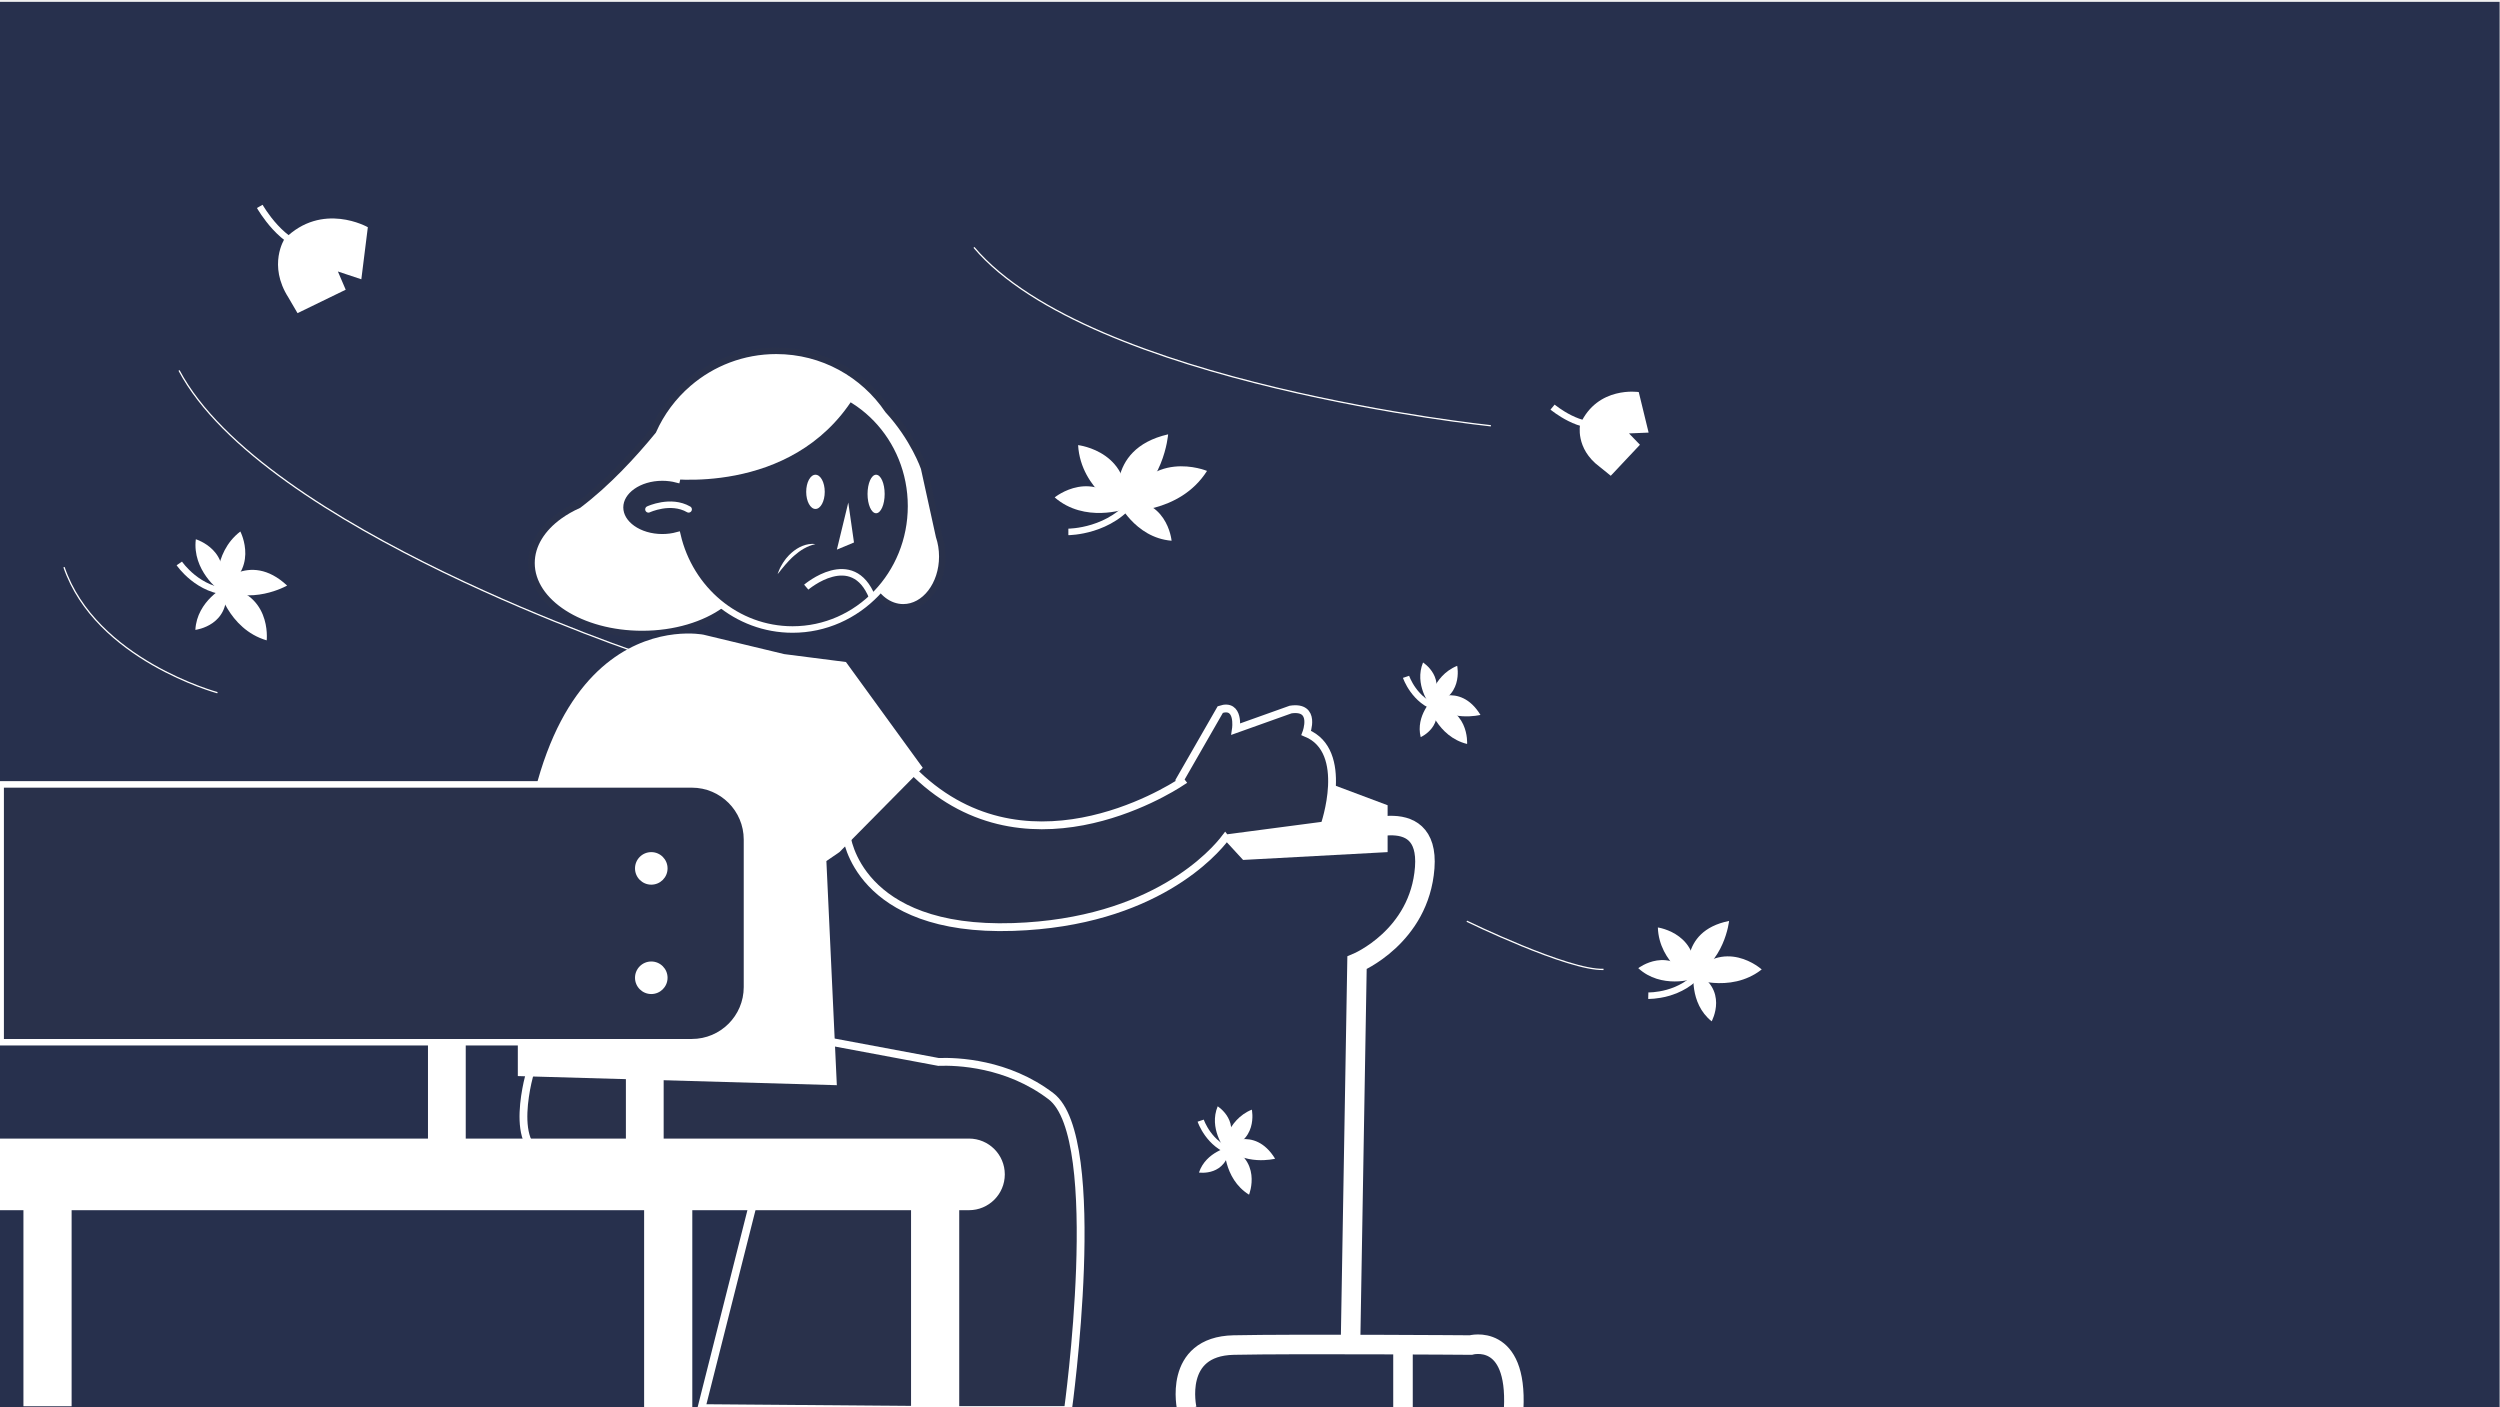
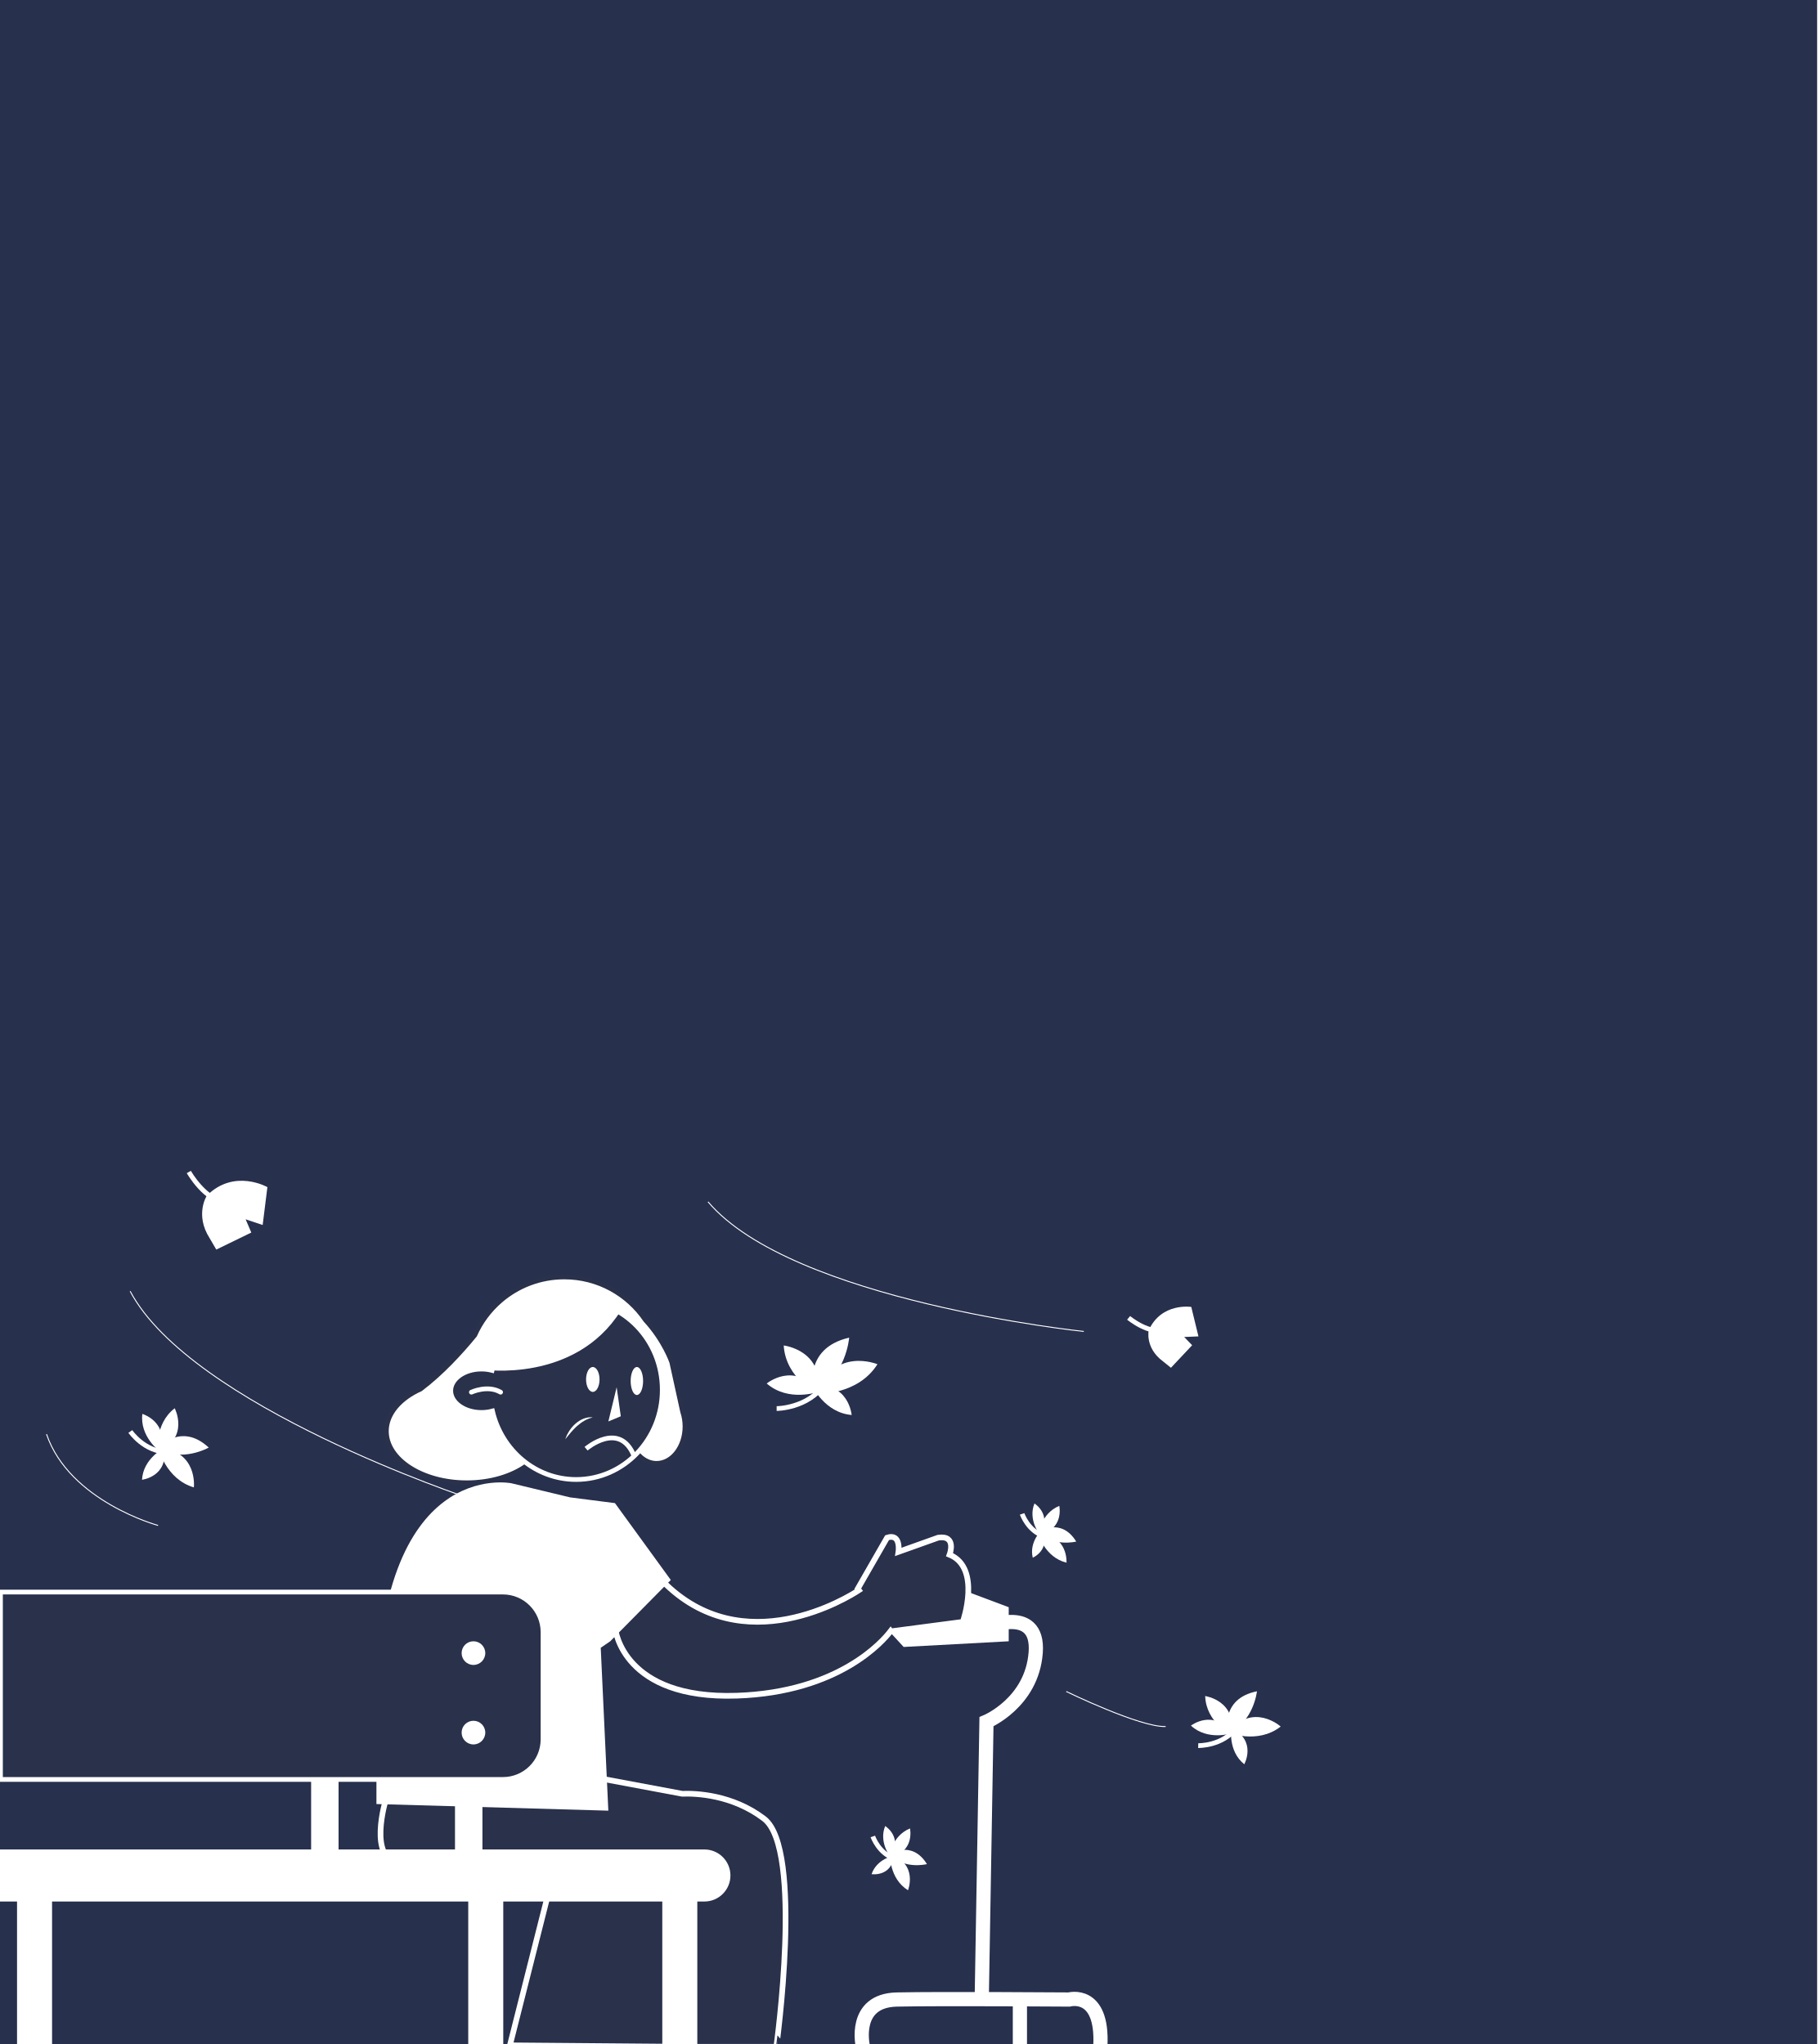
- <svg xmlns="http://www.w3.org/2000/svg" version="1.1" id="레이어_1" x="0px" y="0px" viewBox="0 0 1920 1080" style="enable-background:new 0 0 1920 1080;" xml:space="preserve">
-   <rect x="-0.313" y="1.426" style="fill:#27304D;" width="1920" height="1080" />
-   <polygon style="fill:#FFFFFF;" points="931.687,635.426 1023.031,602.426 1065.687,618.426 1065.687,654.426 954.687,660.426 " />
-   <path style="fill:none;stroke:#FFFFFF;stroke-width:15;stroke-miterlimit:10;" d="M1037.187,641.426c0,0,61-28,57,25s-52,73-52,73  l-5,293" />
-   <path style="fill:#FFFFFF;stroke:#29314B;stroke-width:5;stroke-miterlimit:10;" d="M721.198,411.867L721.198,411.867  l-11.511-52.442c0,0-7.731-22.735-27.743-44.465c-18.608-27.476-50.073-45.535-85.757-45.535c-25.731,0-49.267,9.393-67.373,24.934  l-0.127,0.066c0,0-0.024,0.038-0.06,0.093c-11.512,9.929-20.811,22.35-27.065,36.426c-15.005,18.34-35.079,40.153-57.223,56.897  c-5.391,2.433-10.338,5.242-14.706,8.394c-13.342,9.625-21.446,22.301-21.446,36.191c0,30.099,38.056,54.5,85,54.5  c25.271,0,47.954-7.078,63.523-18.303c12.166,5.024,25.496,7.803,39.477,7.803c27.871,0,53.165-11.02,71.773-28.935  c5.246,11.344,14.803,18.935,25.727,18.935c16.568,0,30-17.461,30-39C723.687,421.894,722.795,416.635,721.198,411.867z" />
-   <path style="fill:#29314B;stroke:#FFFFFF;stroke-width:5;stroke-miterlimit:10;" d="M608.69,293.926  c-43.481,0-79.833,31.763-88.846,74.224c-3.491-0.907-7.262-1.402-11.197-1.402c-17.928,0-32.461,10.272-32.461,22.944  c0,12.672,14.533,22.944,32.461,22.944c4.095,0,8.008-0.541,11.616-1.519c9.672,41.516,45.59,72.346,88.427,72.346  c50.256,0,90.996-42.429,90.996-94.768S658.946,293.926,608.69,293.926z" />
-   <ellipse style="fill:#FFFFFF;" cx="626.282" cy="377.738" rx="7.121" ry="13.147" />
-   <ellipse style="fill:#FFFFFF;" cx="672.845" cy="379.382" rx="6.574" ry="14.79" />
-   <polyline style="fill:#FFFFFF;" points="651.481,385.955 655.863,416.632 642.716,422.11 " />
-   <path style="fill:none;stroke:#FFFFFF;stroke-width:5;stroke-linecap:round;stroke-miterlimit:10;" d="M498.005,391.188  c0,0,17.029-7.98,30.864,0" />
-   <path style="fill:#FFFFFF;" d="M510.187,367.331c0,0,97.142,14.669,145.5-62.012l-12.48-19.894h-81.462L510.187,367.331z" />
-   <path style="fill:#29314B;stroke:#FFFFFF;stroke-width:6;stroke-miterlimit:10;" d="M1003.187,562.926c0,0,8-21-12-18l-42,15  c0,0,3-20-12-15l-31,54l1.197,1.539c-10.52,6.939-122.479,77.352-207.697-9.901l-49.5,51.362c0,0,8,74,128,70  c108.541-3.618,154.9-57.956,162.765-68.302l0.235,0.302l76-10C1017.187,633.926,1037.187,576.926,1003.187,562.926z" />
-   <path style="fill:#29314B;stroke:#FFFFFF;stroke-width:6;stroke-miterlimit:10;" d="M807.187,841.926  c-33.6-25.6-72.314-26.88-86.459-26.368l-113.041-21.132l-200,27c0,0-20,65,15,67l163.374,5.413l-1.373,5.602l-46,181.985l183.5,1.5  h98C820.187,1082.926,849.187,873.926,807.187,841.926z" />
-   <path style="fill:#FFFFFF;stroke:#EC5528;stroke-width:5;stroke-miterlimit:10;" d="M561.187,855.926" />
-   <circle style="fill:#EC5528;" cx="500.187" cy="666.926" r="12.5" />
-   <circle style="fill:#EC5528;" cx="500.187" cy="750.926" r="12.5" />
+ <svg xmlns="http://www.w3.org/2000/svg" version="1.1" id="레이어_1" x="0px" y="0px" viewBox="0 0 1920 2160" style="enable-background:new 0 0 1920 2160;" xml:space="preserve">
+   <rect x="-0.313" style="fill:#27304D;" width="1920" height="2161.426" />
+   <polygon style="fill:#FFFFFF;" points="931.687,1715.426 1023.031,1682.426 1065.687,1698.426 1065.687,1734.426 954.687,1740.426   " />
+   <path style="fill:none;stroke:#FFFFFF;stroke-width:15;stroke-miterlimit:10;" d="M1037.187,1721.426c0,0,61-28,57,25s-52,73-52,73  l-5,293" />
+   <path style="fill:#FFFFFF;stroke:#29314B;stroke-width:5;stroke-miterlimit:10;" d="M721.198,1491.867L721.198,1491.867  l-11.511-52.442c0,0-7.731-22.735-27.743-44.465c-18.608-27.476-50.073-45.535-85.757-45.535c-25.731,0-49.267,9.393-67.373,24.934  l-0.127,0.066c0,0-0.024,0.038-0.06,0.093c-11.512,9.929-20.811,22.35-27.065,36.426c-15.005,18.34-35.079,40.153-57.223,56.897  c-5.391,2.433-10.338,5.242-14.706,8.394c-13.342,9.625-21.446,22.301-21.446,36.191c0,30.099,38.056,54.5,85,54.5  c25.271,0,47.954-7.078,63.523-18.303c12.166,5.024,25.496,7.803,39.477,7.803c27.871,0,53.165-11.02,71.773-28.935  c5.246,11.344,14.803,18.935,25.727,18.935c16.568,0,30-17.461,30-39C723.687,1501.894,722.795,1496.635,721.198,1491.867z" />
+   <path style="fill:#29314B;stroke:#FFFFFF;stroke-width:5;stroke-miterlimit:10;" d="M608.69,1373.926  c-43.481,0-79.833,31.763-88.846,74.224c-3.491-0.907-7.262-1.402-11.197-1.402c-17.928,0-32.461,10.272-32.461,22.944  s14.533,22.944,32.461,22.944c4.095,0,8.008-0.541,11.616-1.519c9.672,41.516,45.59,72.346,88.427,72.346  c50.256,0,90.996-42.429,90.996-94.768S658.946,1373.926,608.69,1373.926z" />
+   <ellipse style="fill:#FFFFFF;" cx="626.282" cy="1457.738" rx="7.121" ry="13.147" />
+   <ellipse style="fill:#FFFFFF;" cx="672.845" cy="1459.382" rx="6.574" ry="14.79" />
+   <polyline style="fill:#FFFFFF;" points="651.481,1465.955 655.863,1496.632 642.716,1502.11 " />
+   <path style="fill:none;stroke:#FFFFFF;stroke-width:5;stroke-linecap:round;stroke-miterlimit:10;" d="M498.005,1471.188  c0,0,17.029-7.98,30.864,0" />
+   <path style="fill:#FFFFFF;" d="M510.187,1447.331c0,0,97.142,14.669,145.5-62.012l-12.48-19.894h-81.462L510.187,1447.331z" />
+   <path style="fill:#29314B;stroke:#FFFFFF;stroke-width:6;stroke-miterlimit:10;" d="M1003.187,1642.926c0,0,8-21-12-18l-42,15  c0,0,3-20-12-15l-31,54l1.197,1.539c-10.52,6.939-122.479,77.352-207.697-9.901l-49.5,51.362c0,0,8,74,128,70  c108.541-3.618,154.9-57.956,162.765-68.302l0.235,0.302l76-10C1017.187,1713.926,1037.187,1656.926,1003.187,1642.926z" />
+   <path style="fill:#29314B;stroke:#FFFFFF;stroke-width:6;stroke-miterlimit:10;" d="M807.187,1921.926  c-33.6-25.6-72.314-26.88-86.459-26.368l-113.041-21.132l-200,27c0,0-20,65,15,67l163.374,5.413l-1.373,5.602l-46,181.985l183.5,1.5  h98C820.187,2162.926,849.187,1953.926,807.187,1921.926z" />
+   <path style="fill:#FFFFFF;stroke:#EC5528;stroke-width:5;stroke-miterlimit:10;" d="M561.187,1935.926" />
+   <circle style="fill:#EC5528;" cx="500.187" cy="1746.926" r="12.5" />
+   <circle style="fill:#EC5528;" cx="500.187" cy="1830.926" r="12.5" />
  <g>
-     <path style="fill:#FFFFFF;" d="M626.187,417.926c-3.206,0.636-6.083,1.921-8.798,3.409c-2.697,1.538-5.171,3.403-7.498,5.452   l-1.729,1.562l-1.642,1.67l-0.831,0.83l-0.778,0.884c-0.518,0.591-1.052,1.171-1.595,1.749c-1.011,1.213-2.014,2.449-3.063,3.667   c-0.98,1.266-1.958,2.547-3.066,3.778c0.521-1.55,1.173-3.051,1.821-4.566c0.778-1.436,1.546-2.897,2.436-4.284   c0.464-0.681,0.937-1.359,1.426-2.026l0.732-1.003l0.812-0.943l1.661-1.86c0.596-0.582,1.22-1.139,1.831-1.707   c2.508-2.197,5.345-4.093,8.484-5.311c1.568-0.605,3.181-1.088,4.839-1.328C622.878,417.671,624.569,417.574,626.187,417.926z" />
+     <path style="fill:#FFFFFF;" d="M626.187,1497.926c-3.206,0.636-6.083,1.921-8.798,3.409c-2.697,1.538-5.171,3.403-7.498,5.452   l-1.729,1.562l-1.642,1.67l-0.831,0.83l-0.778,0.884c-0.518,0.591-1.052,1.171-1.595,1.749c-1.011,1.213-2.014,2.449-3.063,3.667   c-0.98,1.266-1.958,2.547-3.066,3.778c0.521-1.55,1.173-3.051,1.821-4.566c0.778-1.436,1.546-2.897,2.436-4.284   c0.464-0.681,0.937-1.359,1.426-2.026l0.732-1.003l0.812-0.943l1.661-1.86c0.596-0.582,1.22-1.139,1.831-1.707   c2.508-2.197,5.345-4.093,8.484-5.311c1.568-0.605,3.181-1.088,4.839-1.328C622.878,1497.671,624.569,1497.574,626.187,1497.926z" />
  </g>
-   <path style="fill:#FFFFFF;" d="M708.687,589.659l-59-81.233l-47.353-6.063l0,0l-62.102-14.937c0,0-142.545-29-142.545,244v95l245,7  l-8.022-172.143l10.022-6.857L708.687,589.659z" />
-   <path style="fill:#EC5528;" d="M456.687,957.426" />
-   <path style="fill:none;stroke:#FFFFFF;stroke-width:5;stroke-miterlimit:10;" d="M619.187,450.926c0,0,35.488-30.274,50.744,7.863" />
-   <path style="fill:#29314B;stroke:#FFFFFF;stroke-width:5;stroke-miterlimit:10;" d="M531.334,800.426H0.5v-198h530.834  c23.391,0,42.353,18.962,42.353,42.353v113.294C573.687,781.464,554.725,800.426,531.334,800.426z" />
-   <rect x="328.687" y="800.426" style="fill:#FFFFFF;" width="29" height="82" />
-   <rect x="480.687" y="799.426" style="fill:#FFFFFF;" width="29" height="82" />
-   <path style="fill:#FFFFFF;" d="M744.187,929.426H0l0-55h744.187c15.188,0,27.5,12.312,27.5,27.5v0  C771.687,917.114,759.375,929.426,744.187,929.426z" />
-   <rect x="18" y="911" style="fill:#FFFFFF;" width="37" height="169" />
-   <rect x="494.687" y="913.426" style="fill:#FFFFFF;" width="37" height="169" />
-   <rect x="699.687" y="913.426" style="fill:#FFFFFF;" width="37" height="169" />
-   <circle style="fill:#FFFFFF;" cx="500.187" cy="666.926" r="12.5" />
-   <circle style="fill:#FFFFFF;" cx="500.187" cy="750.926" r="12.5" />
-   <path style="fill:none;stroke:#FFFFFF;stroke-width:15;stroke-miterlimit:10;" d="M911.5,1082c0,0-11-48,36-49s182,0,182,0  s36-10,33,49" />
-   <line style="fill:none;stroke:#FFFFFF;stroke-width:15;stroke-miterlimit:10;" x1="1077.5" y1="1038" x2="1077.5" y2="1082" />
-   <path style="fill:none;stroke:#FFFFFF;stroke-width:5;stroke-miterlimit:10;" d="M199.5,158.5c0,0,18,32,41,32" />
-   <path style="fill:#FFFFFF;" d="M218.5,183.5c0,0-13,20,3,45l7,12l37-18l-6-14l18,6l5-40C282.5,174.5,247.5,154.5,218.5,183.5z" />
-   <path style="fill:none;stroke:#FFFFFF;stroke-width:5;stroke-miterlimit:10;" d="M820.5,408.5c0,0,33,0,51-26" />
-   <path style="fill:#FFFFFF;" d="M864.344,390.885c0,0-31.344,11.115-54.344-8.885C810,382,839.688,357.771,864.344,390.885z" />
-   <path style="fill:#FFFFFF;" d="M864.312,393.571c0,0-34.278-16.796-36.33-51.72C827.982,341.851,871.692,346.761,864.312,393.571z" />
-   <path style="fill:#FFFFFF;" d="M897.12,333.564c0,0-3.038,41.307-37.368,57.506C859.752,391.071,847.007,345.078,897.12,333.564z" />
-   <path style="fill:#FFFFFF;" d="M858.179,384.687c0,0,13.109,28.298,41.599,30.596C899.777,415.282,896.545,379.492,858.179,384.687z  " />
-   <path style="fill:#FFFFFF;" d="M862.779,392.915c0,0,43.082,2.148,64.219-31.26C926.998,361.655,881.094,342.595,862.779,392.915z" />
-   <path style="fill:none;stroke:#FFFFFF;stroke-width:5;stroke-miterlimit:10;" d="M1079.845,519.804c0,0,6.286,18.743,24.481,24.013" />
-   <path style="fill:#FFFFFF;" d="M1098.201,541.35c0,0-12.283-15.685-5.305-32.558C1092.896,508.793,1112.312,521.039,1098.201,541.35  z" />
-   <path style="fill:#FFFFFF;" d="M1096.67,541.844c0,0,3.01-22.668,22.455-30.486C1119.124,511.358,1124.661,537.118,1096.67,541.844z  " />
-   <path style="fill:#FFFFFF;" d="M1137,549.047c0,0-24.039,6.143-39.779-10.269C1097.221,538.778,1120.915,522.778,1137,549.047z" />
-   <path style="fill:#FFFFFF;" d="M1100.547,536.668c0,0-13.575,12.835-9.453,29.454  C1091.094,566.122,1110.805,557.469,1100.547,536.668z" />
-   <path style="fill:#FFFFFF;" d="M1096.75,540.848c0,0,6.986,24.878,29.987,30.519C1126.737,571.367,1128.818,541.665,1096.75,540.848  z" />
-   <path style="fill:none;stroke:#FFFFFF;stroke-width:5;stroke-miterlimit:10;" d="M1192.368,312.651c0,0,22.411,18.695,39.502,12.201  " />
-   <path style="fill:#FFFFFF;" d="M1213.545,325.862c0,0-4.012,18.532,14.936,32.591l8.59,6.94l22.411-23.823l-8.412-8.709  l15.069-0.624l-7.58-31.134C1258.56,301.103,1226.905,296.125,1213.545,325.862z" />
-   <path style="fill:none;stroke:#FFFFFF;stroke-width:5;stroke-miterlimit:10;" d="M922.13,860.658c0,0,6.286,18.743,24.482,24.013" />
-   <path style="fill:#FFFFFF;" d="M940.486,882.204c0,0-12.283-15.685-5.305-32.558C935.181,849.646,954.597,861.893,940.486,882.204z" />
-   <path style="fill:#FFFFFF;" d="M938.954,882.697c0,0,3.01-22.668,22.455-30.486C961.409,852.211,966.946,877.972,938.954,882.697z" />
-   <path style="fill:#FFFFFF;" d="M979.285,889.9c0,0-24.039,6.143-39.779-10.269C939.506,879.631,963.2,863.632,979.285,889.9z" />
-   <path style="fill:#FFFFFF;" d="M944.584,880.731c0,0-18.342,3.549-23.78,19.784C920.804,900.516,942.081,903.789,944.584,880.731z" />
-   <path style="fill:#FFFFFF;" d="M940.205,879.21c0,0-1.063,25.818,19.06,38.306C959.264,917.516,970.443,889.919,940.205,879.21z" />
-   <path style="fill:none;stroke:#FFFFFF;stroke-width:5;stroke-miterlimit:10;" d="M1265.882,764.678c0,0,26.018,0.723,40.78-19.381" />
-   <path style="fill:#FFFFFF;" d="M1300.837,751.751c0,0-24.956,8.076-42.652-8.197  C1258.185,743.554,1282.123,725.102,1300.837,751.751z" />
-   <path style="fill:#FFFFFF;" d="M1300.752,753.867c0,0-26.658-13.994-27.51-41.574  C1273.242,712.293,1307.597,717.123,1300.752,753.867z" />
-   <path style="fill:#FFFFFF;" d="M1327.935,707.275c0,0-3.3,32.501-30.723,44.521C1297.212,751.796,1288.172,715.255,1327.935,707.275  z" />
-   <path style="fill:#FFFFFF;" d="M1300.874,746.017c0,0-3.926,24.283,13.681,38.363  C1314.554,784.38,1328.243,759.561,1300.874,746.017z" />
-   <path style="fill:#FFFFFF;" d="M1297.008,750.742c0,0,31.435,13.015,55.992-6.201C1353,744.54,1323.951,718.215,1297.008,750.742z" />
-   <path style="fill:none;stroke:#FFFFFF;stroke-width:5;stroke-miterlimit:10;" d="M137.708,432.708c0,0,14.565,21.572,39.505,21.863" />
-   <path style="fill:#FFFFFF;" d="M168.574,453.594c0,0-21.1-15.584-18.177-39.446C150.397,414.148,179.338,422.861,168.574,453.594z" />
-   <path style="fill:#FFFFFF;" d="M166.804,454.758c0,0-4.15-29.82,17.774-46.576C184.578,408.182,200.66,438.922,166.804,454.758z" />
-   <path style="fill:#FFFFFF;" d="M220.51,449.72c0,0-28.343,16.246-54.084,0.954C166.426,450.674,190.866,422.043,220.51,449.72z" />
-   <path style="fill:#FFFFFF;" d="M173.256,450.285c0,0-22.026,10.951-23.218,33.463C150.038,483.748,178.186,480.421,173.256,450.285z  " />
-   <path style="fill:#FFFFFF;" d="M167.164,449.894c0,0,7.728,33.133,37.65,41.905C204.814,491.799,209.297,452.852,167.164,449.894z" />
-   <path style="fill:none;stroke:#FFFFFF;stroke-miterlimit:10;" d="M1145,327c0,0-308-32-397-137" />
-   <path style="fill:none;stroke:#FFFFFF;stroke-miterlimit:10;" d="M495.943,503.36c0,0-293.996-97.233-358.439-218.86" />
-   <path style="fill:none;stroke:#FFFFFF;stroke-miterlimit:10;" d="M167,532c0,0-93.483-25.254-117.852-96.431" />
-   <path style="fill:none;stroke:#FFFFFF;stroke-miterlimit:10;" d="M1126.5,707.5c0,0,78,38,105,37" />
+   <path style="fill:#FFFFFF;" d="M708.687,1669.659l-59-81.233l-47.353-6.063l0,0l-62.102-14.937c0,0-142.545-29-142.545,244v95l245,7  l-8.022-172.143l10.022-6.857L708.687,1669.659z" />
+   <path style="fill:#EC5528;" d="M456.687,2037.426" />
+   <path style="fill:none;stroke:#FFFFFF;stroke-width:5;stroke-miterlimit:10;" d="M619.187,1530.926c0,0,35.488-30.274,50.744,7.863" />
+   <path style="fill:#29314B;stroke:#FFFFFF;stroke-width:5;stroke-miterlimit:10;" d="M531.334,1880.426H0.5v-198h530.834  c23.391,0,42.353,18.962,42.353,42.353v113.294C573.687,1861.464,554.725,1880.426,531.334,1880.426z" />
+   <rect x="328.687" y="1880.426" style="fill:#FFFFFF;" width="29" height="82" />
+   <rect x="480.687" y="1879.426" style="fill:#FFFFFF;" width="29" height="82" />
+   <path style="fill:#FFFFFF;" d="M744.187,2009.426H0v-55h744.187c15.188,0,27.5,12.312,27.5,27.5l0,0  C771.687,1997.114,759.375,2009.426,744.187,2009.426z" />
+   <rect x="18" y="1991" style="fill:#FFFFFF;" width="37" height="169" />
+   <rect x="494.687" y="1993.426" style="fill:#FFFFFF;" width="37" height="169" />
+   <rect x="699.687" y="1993.426" style="fill:#FFFFFF;" width="37" height="169" />
+   <circle style="fill:#FFFFFF;" cx="500.187" cy="1746.926" r="12.5" />
+   <circle style="fill:#FFFFFF;" cx="500.187" cy="1830.926" r="12.5" />
+   <path style="fill:none;stroke:#FFFFFF;stroke-width:15;stroke-miterlimit:10;" d="M911.5,2162c0,0-11-48,36-49s182,0,182,0  s36-10,33,49" />
+   <line style="fill:none;stroke:#FFFFFF;stroke-width:15;stroke-miterlimit:10;" x1="1077.5" y1="2118" x2="1077.5" y2="2162" />
+   <path style="fill:none;stroke:#FFFFFF;stroke-width:5;stroke-miterlimit:10;" d="M199.5,1238.5c0,0,18,32,41,32" />
+   <path style="fill:#FFFFFF;" d="M218.5,1263.5c0,0-13,20,3,45l7,12l37-18l-6-14l18,6l5-40C282.5,1254.5,247.5,1234.5,218.5,1263.5z" />
+   <path style="fill:none;stroke:#FFFFFF;stroke-width:5;stroke-miterlimit:10;" d="M820.5,1488.5c0,0,33,0,51-26" />
+   <path style="fill:#FFFFFF;" d="M864.344,1470.885c0,0-31.344,11.115-54.344-8.885C810,1462,839.688,1437.771,864.344,1470.885z" />
+   <path style="fill:#FFFFFF;" d="M864.312,1473.571c0,0-34.278-16.796-36.33-51.72  C827.982,1421.851,871.692,1426.761,864.312,1473.571z" />
+   <path style="fill:#FFFFFF;" d="M897.12,1413.564c0,0-3.038,41.307-37.368,57.506C859.752,1471.071,847.007,1425.078,897.12,1413.564  z" />
+   <path style="fill:#FFFFFF;" d="M858.179,1464.687c0,0,13.109,28.298,41.599,30.596  C899.777,1495.282,896.545,1459.492,858.179,1464.687z" />
+   <path style="fill:#FFFFFF;" d="M862.779,1472.915c0,0,43.082,2.148,64.219-31.26  C926.998,1441.655,881.094,1422.595,862.779,1472.915z" />
+   <path style="fill:none;stroke:#FFFFFF;stroke-width:5;stroke-miterlimit:10;" d="M1079.845,1599.804c0,0,6.286,18.743,24.481,24.013  " />
+   <path style="fill:#FFFFFF;" d="M1098.201,1621.35c0,0-12.283-15.685-5.305-32.558  C1092.896,1588.793,1112.312,1601.039,1098.201,1621.35z" />
+   <path style="fill:#FFFFFF;" d="M1096.67,1621.844c0,0,3.01-22.668,22.455-30.486  C1119.124,1591.358,1124.661,1617.118,1096.67,1621.844z" />
+   <path style="fill:#FFFFFF;" d="M1137,1629.047c0,0-24.039,6.143-39.779-10.269C1097.221,1618.778,1120.915,1602.778,1137,1629.047z" />
+   <path style="fill:#FFFFFF;" d="M1100.547,1616.668c0,0-13.575,12.835-9.453,29.454  C1091.094,1646.122,1110.805,1637.469,1100.547,1616.668z" />
+   <path style="fill:#FFFFFF;" d="M1096.75,1620.848c0,0,6.986,24.878,29.987,30.519  C1126.737,1651.367,1128.818,1621.665,1096.75,1620.848z" />
+   <path style="fill:none;stroke:#FFFFFF;stroke-width:5;stroke-miterlimit:10;" d="M1192.368,1392.651  c0,0,22.411,18.695,39.502,12.201" />
+   <path style="fill:#FFFFFF;" d="M1213.545,1405.862c0,0-4.012,18.532,14.936,32.591l8.59,6.94l22.411-23.823l-8.412-8.709  l15.069-0.624l-7.58-31.134C1258.56,1381.103,1226.905,1376.125,1213.545,1405.862z" />
+   <path style="fill:none;stroke:#FFFFFF;stroke-width:5;stroke-miterlimit:10;" d="M922.13,1940.658c0,0,6.286,18.743,24.482,24.013" />
+   <path style="fill:#FFFFFF;" d="M940.486,1962.204c0,0-12.283-15.685-5.305-32.558  C935.181,1929.646,954.597,1941.893,940.486,1962.204z" />
+   <path style="fill:#FFFFFF;" d="M938.954,1962.697c0,0,3.01-22.668,22.455-30.486  C961.409,1932.211,966.946,1957.972,938.954,1962.697z" />
+   <path style="fill:#FFFFFF;" d="M979.285,1969.9c0,0-24.039,6.143-39.779-10.269C939.506,1959.631,963.2,1943.632,979.285,1969.9z" />
+   <path style="fill:#FFFFFF;" d="M944.584,1960.731c0,0-18.342,3.549-23.78,19.784  C920.804,1980.516,942.081,1983.789,944.584,1960.731z" />
+   <path style="fill:#FFFFFF;" d="M940.205,1959.21c0,0-1.063,25.818,19.06,38.306C959.264,1997.516,970.443,1969.919,940.205,1959.21z  " />
+   <path style="fill:none;stroke:#FFFFFF;stroke-width:5;stroke-miterlimit:10;" d="M1265.882,1844.678c0,0,26.018,0.723,40.78-19.381" />
+   <path style="fill:#FFFFFF;" d="M1300.837,1831.751c0,0-24.956,8.076-42.652-8.197  C1258.185,1823.554,1282.123,1805.102,1300.837,1831.751z" />
+   <path style="fill:#FFFFFF;" d="M1300.752,1833.867c0,0-26.658-13.994-27.51-41.574  C1273.242,1792.293,1307.597,1797.123,1300.752,1833.867z" />
+   <path style="fill:#FFFFFF;" d="M1327.935,1787.275c0,0-3.3,32.501-30.723,44.521  C1297.212,1831.796,1288.172,1795.255,1327.935,1787.275z" />
+   <path style="fill:#FFFFFF;" d="M1300.874,1826.017c0,0-3.926,24.283,13.681,38.363  C1314.554,1864.38,1328.243,1839.561,1300.874,1826.017z" />
+   <path style="fill:#FFFFFF;" d="M1297.008,1830.742c0,0,31.435,13.015,55.992-6.201  C1353,1824.54,1323.951,1798.215,1297.008,1830.742z" />
+   <path style="fill:none;stroke:#FFFFFF;stroke-width:5;stroke-miterlimit:10;" d="M137.708,1512.708c0,0,14.565,21.572,39.505,21.863  " />
+   <path style="fill:#FFFFFF;" d="M168.574,1533.594c0,0-21.1-15.584-18.177-39.446  C150.397,1494.148,179.338,1502.861,168.574,1533.594z" />
+   <path style="fill:#FFFFFF;" d="M166.804,1534.758c0,0-4.15-29.82,17.774-46.576C184.578,1488.182,200.66,1518.922,166.804,1534.758z  " />
+   <path style="fill:#FFFFFF;" d="M220.51,1529.72c0,0-28.343,16.246-54.084,0.954C166.426,1530.674,190.866,1502.043,220.51,1529.72z" />
+   <path style="fill:#FFFFFF;" d="M173.256,1530.285c0,0-22.026,10.951-23.218,33.463  C150.038,1563.748,178.186,1560.421,173.256,1530.285z" />
+   <path style="fill:#FFFFFF;" d="M167.164,1529.894c0,0,7.728,33.133,37.65,41.905  C204.814,1571.799,209.297,1532.852,167.164,1529.894z" />
+   <path style="fill:none;stroke:#FFFFFF;stroke-miterlimit:10;" d="M1145,1407c0,0-308-32-397-137" />
+   <path style="fill:none;stroke:#FFFFFF;stroke-miterlimit:10;" d="M495.943,1583.36c0,0-293.996-97.233-358.439-218.86" />
+   <path style="fill:none;stroke:#FFFFFF;stroke-miterlimit:10;" d="M167,1612c0,0-93.483-25.254-117.852-96.431" />
+   <path style="fill:none;stroke:#FFFFFF;stroke-miterlimit:10;" d="M1126.5,1787.5c0,0,78,38,105,37" />
</svg>
